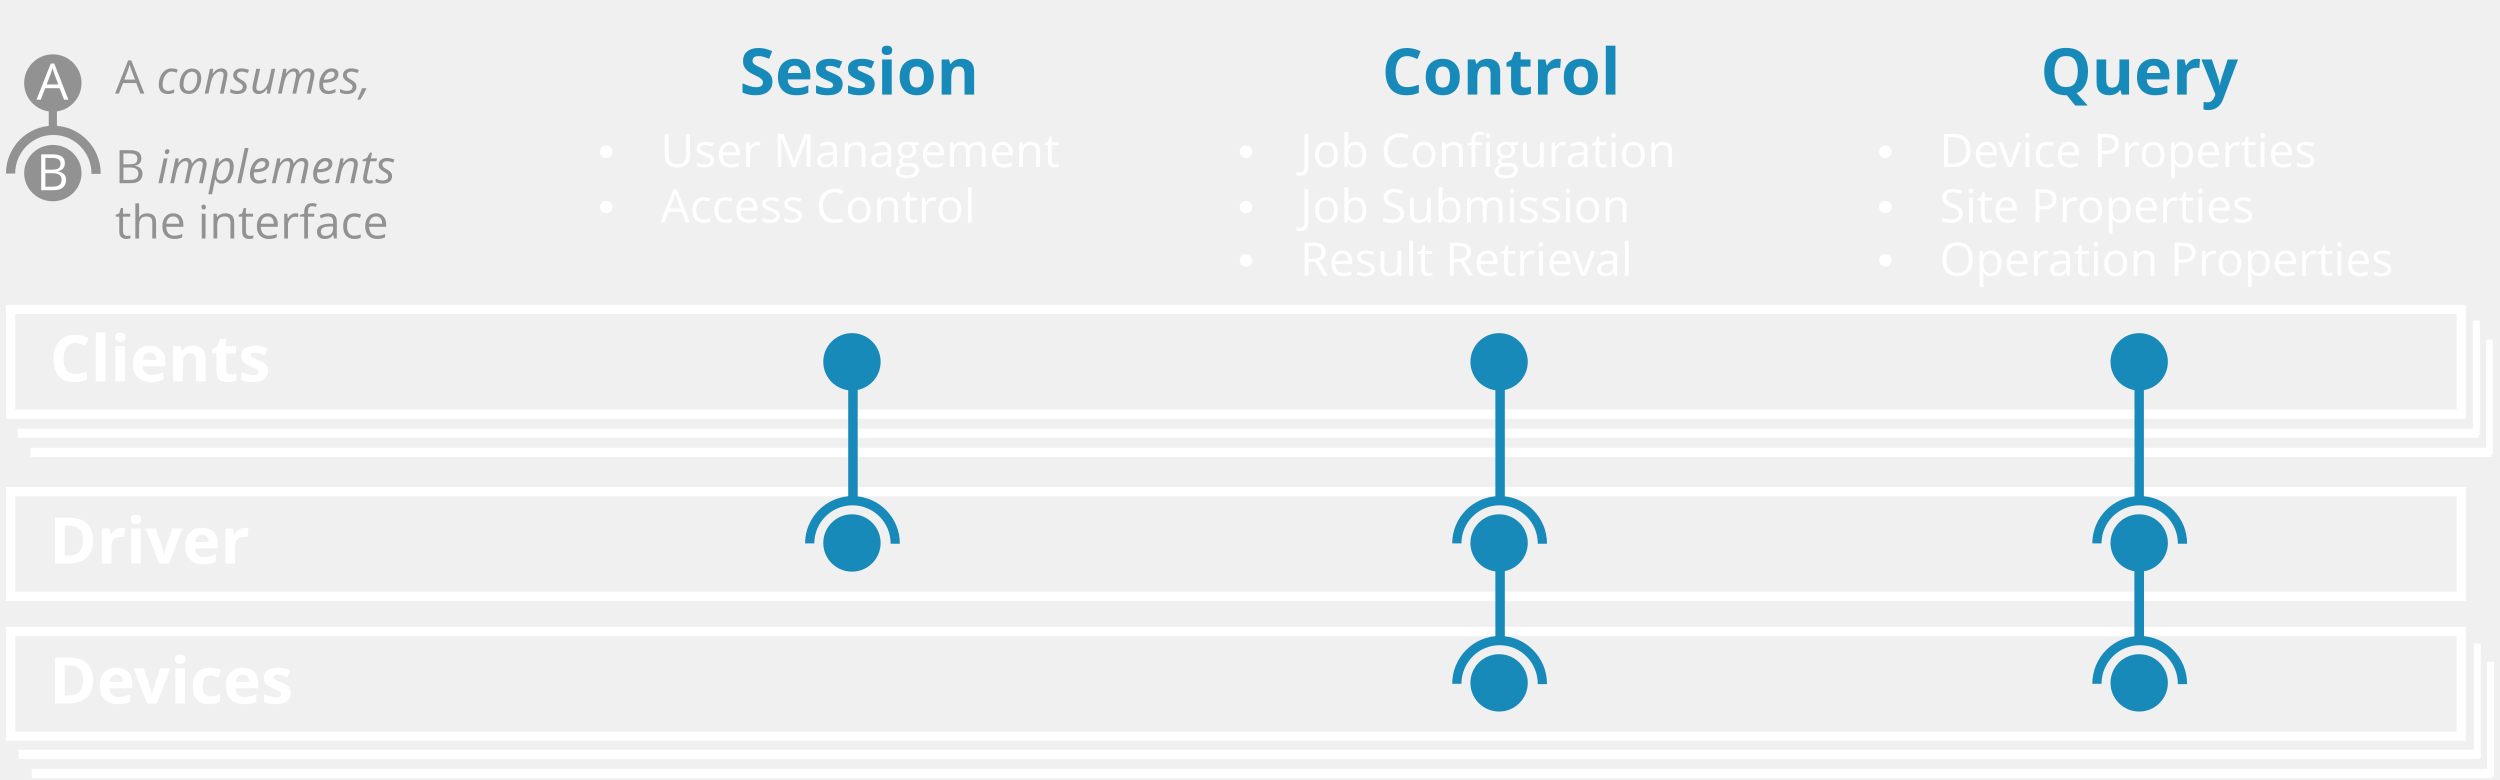
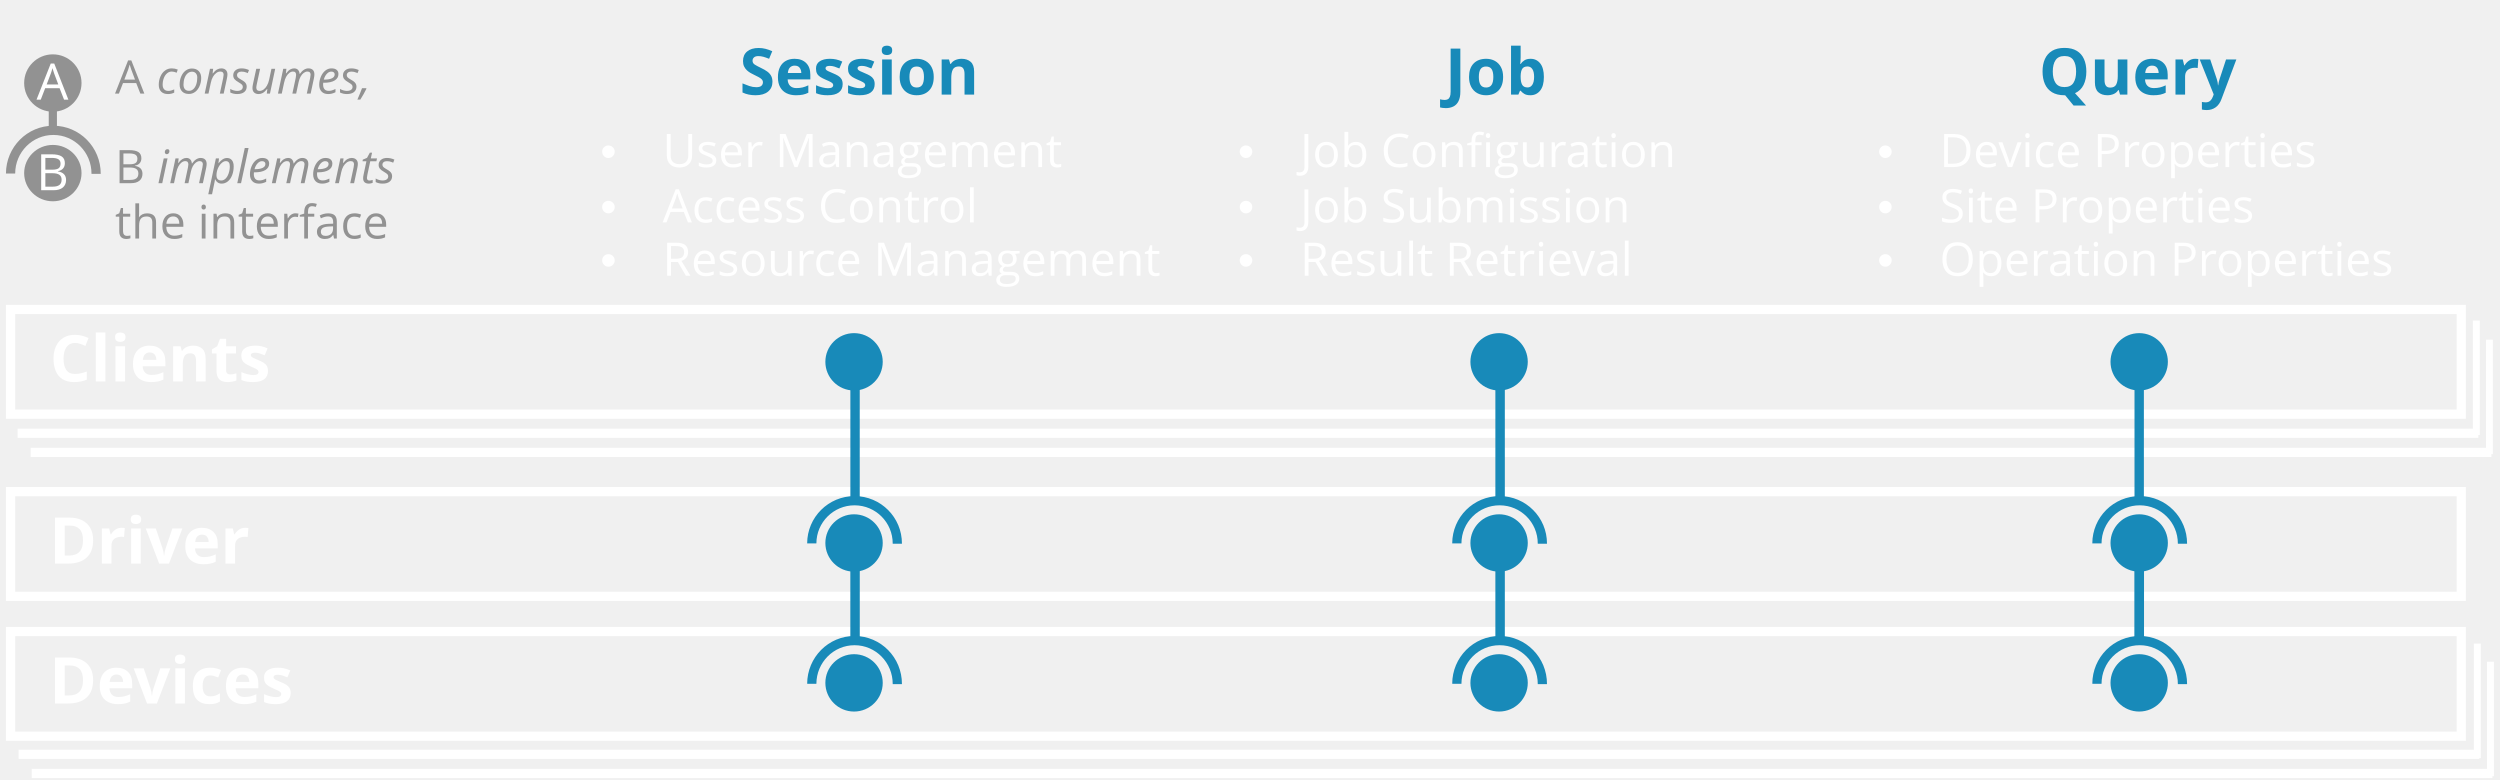
<svg xmlns="http://www.w3.org/2000/svg" width="2484" height="775" xml:space="preserve" overflow="hidden" version="1.1" id="svg75">
  <defs id="defs75" />
  <g transform="translate(-123 -2607)" id="g75">
    <g id="g74">
      <rect x="133.5" y="3095.5" width="2435" height="104" stroke="#003651" stroke-width="9.167" stroke-linecap="butt" stroke-linejoin="miter" stroke-miterlimit="8" stroke-opacity="1" fill="none" id="rect1" style="stroke:#ffffff;stroke-opacity:1" />
      <text fill="#003651" fill-opacity="1" font-family="Prompt,Prompt_MSFontService,sans-serif" font-style="normal" font-variant="normal" font-weight="700" font-stretch="normal" font-size="64" text-anchor="start" direction="ltr" writing-mode="lr-tb" unicode-bidi="normal" text-decoration="none" transform="matrix(1 0 0 1 171.885 3167)" id="text1" style="fill:#ffffff;fill-opacity:1">Driver</text>
      <rect x="133.5" y="2914.5" width="2435" height="104" stroke="#003651" stroke-width="9.167" stroke-linecap="butt" stroke-linejoin="miter" stroke-miterlimit="8" stroke-opacity="1" fill="none" id="rect2" style="stroke:#ffffff;stroke-opacity:1" />
      <text fill="#003651" fill-opacity="1" font-family="Prompt,Prompt_MSFontService,sans-serif" font-style="normal" font-variant="normal" font-weight="700" font-stretch="normal" font-size="64" text-anchor="start" direction="ltr" writing-mode="lr-tb" unicode-bidi="normal" text-decoration="none" transform="matrix(1 0 0 1 172.439 2986)" id="text2" style="fill:#ffffff;fill-opacity:1">Clients</text>
      <path d="M140.5 3037.5 2585.44 3037.5" stroke="#003651" stroke-width="9.167" stroke-linecap="butt" stroke-linejoin="miter" stroke-miterlimit="8" stroke-opacity="1" fill="none" fill-rule="evenodd" id="path2" style="stroke:#ffffff;stroke-opacity:1" />
      <path d="M2583.5 2925.5 2583.5 3039.22" stroke="#003651" stroke-width="6.875" stroke-linecap="butt" stroke-linejoin="miter" stroke-miterlimit="8" stroke-opacity="1" fill="none" fill-rule="evenodd" id="path3" style="stroke:#ffffff;stroke-opacity:1" />
      <path d="M153.5 3056.5 2598.44 3056.5" stroke="#003651" stroke-width="9.167" stroke-linecap="butt" stroke-linejoin="miter" stroke-miterlimit="8" stroke-opacity="1" fill="none" fill-rule="evenodd" id="path4" style="stroke:#ffffff;stroke-opacity:1" />
      <path d="M2596.5 2944.5 2596.5 3058.22" stroke="#003651" stroke-width="6.875" stroke-linecap="butt" stroke-linejoin="miter" stroke-miterlimit="8" stroke-opacity="1" fill="none" fill-rule="evenodd" id="path5" style="stroke:#ffffff;stroke-opacity:1" />
      <rect x="133.5" y="3234.5" width="2435" height="104" stroke="#003651" stroke-width="9.167" stroke-linecap="butt" stroke-linejoin="miter" stroke-miterlimit="8" stroke-opacity="1" fill="none" id="rect5" style="stroke:#ffffff;stroke-opacity:1" />
      <text fill="#003651" fill-opacity="1" font-family="Prompt,Prompt_MSFontService,sans-serif" font-style="normal" font-variant="normal" font-weight="700" font-stretch="normal" font-size="64" text-anchor="start" direction="ltr" writing-mode="lr-tb" unicode-bidi="normal" text-decoration="none" transform="matrix(1 0 0 1 171.885 3306)" id="text5" style="fill:#ffffff;fill-opacity:1">Devices</text>
      <path d="M141.5 3356.5 2586.44 3356.5" stroke="#003651" stroke-width="9.167" stroke-linecap="butt" stroke-linejoin="miter" stroke-miterlimit="8" stroke-opacity="1" fill="none" fill-rule="evenodd" id="path6" style="stroke:#ffffff;stroke-opacity:1" />
      <path d="M2584.5 3246.5 2584.5 3360.22" stroke="#003651" stroke-width="6.875" stroke-linecap="butt" stroke-linejoin="miter" stroke-miterlimit="8" stroke-opacity="1" fill="none" fill-rule="evenodd" id="path7" style="stroke:#ffffff;stroke-opacity:1" />
      <path d="M154.5 3375.5 2599.44 3375.5" stroke="#003651" stroke-width="9.167" stroke-linecap="butt" stroke-linejoin="miter" stroke-miterlimit="8" stroke-opacity="1" fill="none" fill-rule="evenodd" id="path8" style="stroke:#ffffff;stroke-opacity:1" />
      <path d="M2597.5 3264.5 2597.5 3378.22" stroke="#003651" stroke-width="6.875" stroke-linecap="butt" stroke-linejoin="miter" stroke-miterlimit="8" stroke-opacity="1" fill="none" fill-rule="evenodd" id="path9" style="stroke:#ffffff;stroke-opacity:1" />
      <text fill="#188AB9" fill-opacity="1" font-family="Prompt,Prompt_MSFontService,sans-serif" font-style="normal" font-variant="normal" font-weight="700" font-stretch="normal" font-size="64" text-anchor="start" direction="ltr" writing-mode="lr-tb" unicode-bidi="normal" text-decoration="none" transform="matrix(1 0 0 1 857.804 2701)" id="text9">Session</text>
-       <text fill="#188AB9" fill-opacity="1" font-family="Prompt,Prompt_MSFontService,sans-serif" font-style="normal" font-variant="normal" font-weight="700" font-stretch="normal" font-size="64" text-anchor="start" direction="ltr" writing-mode="lr-tb" unicode-bidi="normal" text-decoration="none" transform="matrix(1 0 0 1 1495.95 2701)" id="text10">Control</text>
-       <text fill="#188AB9" fill-opacity="1" font-family="Prompt,Prompt_MSFontService,sans-serif" font-style="normal" font-variant="normal" font-weight="700" font-stretch="normal" font-size="64" text-anchor="start" direction="ltr" writing-mode="lr-tb" unicode-bidi="normal" text-decoration="none" transform="matrix(1 0 0 1 2150.42 2701)" id="text11">Query</text>
-       <text fill="#000000" fill-opacity="1" font-family="Arial,Arial_MSFontService,sans-serif" font-style="normal" font-variant="normal" font-weight="400" font-stretch="normal" font-size="46" text-anchor="start" direction="ltr" writing-mode="lr-tb" unicode-bidi="normal" text-decoration="none" transform="matrix(1 0 0 1 717.415 2773)" id="text12" style="fill:#ffffff;fill-opacity:1">•</text>
-       <text fill="#000000" fill-opacity="1" font-family="Open Sans,Open Sans_MSFontService,sans-serif" font-style="normal" font-variant="normal" font-weight="400" font-stretch="normal" font-size="46" text-anchor="start" direction="ltr" writing-mode="lr-tb" unicode-bidi="normal" text-decoration="none" transform="matrix(1 0 0 1 779.29 2773)" id="text13" style="fill:#ffffff;fill-opacity:1">User Management</text>
-       <text fill="#000000" fill-opacity="1" font-family="Open Sans,Open Sans_MSFontService,sans-serif" font-style="normal" font-variant="normal" font-weight="400" font-stretch="normal" font-size="46" text-anchor="start" direction="ltr" writing-mode="lr-tb" unicode-bidi="normal" text-decoration="none" transform="matrix(1 0 0 1 1174.03 2773)" id="text14"> </text>
-       <text fill="#000000" fill-opacity="1" font-family="Arial,Arial_MSFontService,sans-serif" font-style="normal" font-variant="normal" font-weight="400" font-stretch="normal" font-size="46" text-anchor="start" direction="ltr" writing-mode="lr-tb" unicode-bidi="normal" text-decoration="none" transform="matrix(1 0 0 1 717.415 2828)" id="text15" style="fill:#ffffff;fill-opacity:1">•</text>
-       <text fill="#000000" fill-opacity="1" font-family="Open Sans,Open Sans_MSFontService,sans-serif" font-style="normal" font-variant="normal" font-weight="400" font-stretch="normal" font-size="46" text-anchor="start" direction="ltr" writing-mode="lr-tb" unicode-bidi="normal" text-decoration="none" transform="matrix(1 0 0 1 779.29 2828)" id="text16" style="fill:#ffffff;fill-opacity:1">Access Control</text>
-       <text fill="#000000" fill-opacity="1" font-family="Open Sans,Open Sans_MSFontService,sans-serif" font-style="normal" font-variant="normal" font-weight="400" font-stretch="normal" font-size="46" text-anchor="start" direction="ltr" writing-mode="lr-tb" unicode-bidi="normal" text-decoration="none" transform="matrix(1 0 0 1 1092.1 2828)" id="text17"> </text>
+       <text fill="#188ab9" fill-opacity="1" font-family="Prompt, Prompt_MSFontService, sans-serif" font-style="normal" font-variant="normal" font-weight="700" font-stretch="normal" font-size="64px" text-anchor="start" direction="ltr" writing-mode="lr-tb" unicode-bidi="normal" text-decoration="none" transform="translate(1495.95,2701)" id="text10" x="113.28" y="0" style="text-align:center;text-decoration:none;text-decoration-line:none;text-anchor:middle">Job</text>
+       <text fill="#188ab9" fill-opacity="1" font-family="Prompt, Prompt_MSFontService, sans-serif" font-style="normal" font-variant="normal" font-weight="700" font-stretch="normal" font-size="64px" text-anchor="start" direction="ltr" writing-mode="lr-tb" unicode-bidi="normal" text-decoration="none" transform="translate(2150.42,2701)" id="text11" x="96.48" y="0" style="text-align:center;text-decoration:none;text-decoration-line:none;text-anchor:middle">Query</text>
      <text fill="#000000" fill-opacity="1" font-family="Arial,Arial_MSFontService,sans-serif" font-style="normal" font-variant="normal" font-weight="400" font-stretch="normal" font-size="46" text-anchor="start" direction="ltr" writing-mode="lr-tb" unicode-bidi="normal" text-decoration="none" transform="matrix(1 0 0 1 1352.98 2773)" id="text18" style="fill:#ffffff;fill-opacity:1">•</text>
      <text fill="#000000" fill-opacity="1" font-family="Open Sans,Open Sans_MSFontService,sans-serif" font-style="normal" font-variant="normal" font-weight="400" font-stretch="normal" font-size="46" text-anchor="start" direction="ltr" writing-mode="lr-tb" unicode-bidi="normal" text-decoration="none" transform="matrix(1 0 0 1 1414.85 2773)" id="text19" style="fill:#ffffff;fill-opacity:1">Job Configuration</text>
      <text fill="#000000" fill-opacity="1" font-family="Open Sans,Open Sans_MSFontService,sans-serif" font-style="normal" font-variant="normal" font-weight="400" font-stretch="normal" font-size="46" text-anchor="start" direction="ltr" writing-mode="lr-tb" unicode-bidi="normal" text-decoration="none" transform="matrix(1 0 0 1 1786.1 2773)" id="text20"> </text>
      <text fill="#000000" fill-opacity="1" font-family="Arial,Arial_MSFontService,sans-serif" font-style="normal" font-variant="normal" font-weight="400" font-stretch="normal" font-size="46" text-anchor="start" direction="ltr" writing-mode="lr-tb" unicode-bidi="normal" text-decoration="none" transform="matrix(1 0 0 1 1352.98 2828)" id="text21" style="fill:#ffffff;fill-opacity:1">•</text>
      <text fill="#000000" fill-opacity="1" font-family="Open Sans,Open Sans_MSFontService,sans-serif" font-style="normal" font-variant="normal" font-weight="400" font-stretch="normal" font-size="46" text-anchor="start" direction="ltr" writing-mode="lr-tb" unicode-bidi="normal" text-decoration="none" transform="matrix(1 0 0 1 1414.85 2828)" id="text22" style="fill:#ffffff;fill-opacity:1">Job Submission</text>
      <text fill="#000000" fill-opacity="1" font-family="Open Sans,Open Sans_MSFontService,sans-serif" font-style="normal" font-variant="normal" font-weight="400" font-stretch="normal" font-size="46" text-anchor="start" direction="ltr" writing-mode="lr-tb" unicode-bidi="normal" text-decoration="none" transform="matrix(1 0 0 1 1740.27 2828)" id="text23"> </text>
      <text fill="#000000" fill-opacity="1" font-family="Arial,Arial_MSFontService,sans-serif" font-style="normal" font-variant="normal" font-weight="400" font-stretch="normal" font-size="46" text-anchor="start" direction="ltr" writing-mode="lr-tb" unicode-bidi="normal" text-decoration="none" transform="matrix(1 0 0 1 1352.98 2881)" id="text24" style="fill:#ffffff;fill-opacity:1">•</text>
      <text fill="#000000" fill-opacity="1" font-family="Open Sans,Open Sans_MSFontService,sans-serif" font-style="normal" font-variant="normal" font-weight="400" font-stretch="normal" font-size="46" text-anchor="start" direction="ltr" writing-mode="lr-tb" unicode-bidi="normal" text-decoration="none" transform="matrix(1 0 0 1 1414.85 2881)" id="text25" style="fill:#ffffff;fill-opacity:1">Result Retrieval</text>
      <text fill="#000000" fill-opacity="1" font-family="Arial,Arial_MSFontService,sans-serif" font-style="normal" font-variant="normal" font-weight="400" font-stretch="normal" font-size="46" text-anchor="start" direction="ltr" writing-mode="lr-tb" unicode-bidi="normal" text-decoration="none" transform="matrix(1 0 0 1 1988.29 2773)" id="text26" style="fill:#ffffff;fill-opacity:1">•</text>
      <text fill="#000000" fill-opacity="1" font-family="Open Sans,Open Sans_MSFontService,sans-serif" font-style="normal" font-variant="normal" font-weight="400" font-stretch="normal" font-size="46" text-anchor="start" direction="ltr" writing-mode="lr-tb" unicode-bidi="normal" text-decoration="none" transform="matrix(1 0 0 1 2050.17 2773)" id="text27" style="fill:#ffffff;fill-opacity:1">Device Properties</text>
      <text fill="#000000" fill-opacity="1" font-family="Open Sans,Open Sans_MSFontService,sans-serif" font-style="normal" font-variant="normal" font-weight="400" font-stretch="normal" font-size="46" text-anchor="start" direction="ltr" writing-mode="lr-tb" unicode-bidi="normal" text-decoration="none" transform="matrix(1 0 0 1 2425.43 2773)" id="text28"> </text>
      <text fill="#000000" fill-opacity="1" font-family="Arial,Arial_MSFontService,sans-serif" font-style="normal" font-variant="normal" font-weight="400" font-stretch="normal" font-size="46" text-anchor="start" direction="ltr" writing-mode="lr-tb" unicode-bidi="normal" text-decoration="none" transform="matrix(1 0 0 1 1988.29 2828)" id="text29" style="fill:#ffffff;fill-opacity:1">•</text>
      <text fill="#000000" fill-opacity="1" font-family="Open Sans,Open Sans_MSFontService,sans-serif" font-style="normal" font-variant="normal" font-weight="400" font-stretch="normal" font-size="46" text-anchor="start" direction="ltr" writing-mode="lr-tb" unicode-bidi="normal" text-decoration="none" transform="matrix(1 0 0 1 2050.17 2828)" id="text30" style="fill:#ffffff;fill-opacity:1">Site Properties</text>
      <text fill="#000000" fill-opacity="1" font-family="Open Sans,Open Sans_MSFontService,sans-serif" font-style="normal" font-variant="normal" font-weight="400" font-stretch="normal" font-size="46" text-anchor="start" direction="ltr" writing-mode="lr-tb" unicode-bidi="normal" text-decoration="none" transform="matrix(1 0 0 1 2362.98 2828)" id="text31"> </text>
      <text fill="#000000" fill-opacity="1" font-family="Arial,Arial_MSFontService,sans-serif" font-style="normal" font-variant="normal" font-weight="400" font-stretch="normal" font-size="46" text-anchor="start" direction="ltr" writing-mode="lr-tb" unicode-bidi="normal" text-decoration="none" transform="matrix(1 0 0 1 1988.29 2881)" id="text32" style="fill:#ffffff;fill-opacity:1">•</text>
      <text fill="#000000" fill-opacity="1" font-family="Open Sans,Open Sans_MSFontService,sans-serif" font-style="normal" font-variant="normal" font-weight="400" font-stretch="normal" font-size="46" text-anchor="start" direction="ltr" writing-mode="lr-tb" unicode-bidi="normal" text-decoration="none" transform="matrix(1 0 0 1 2050.17 2881)" id="text33" style="fill:#ffffff;fill-opacity:1">Operation Properties</text>
-       <path d="M941 2966.5C941 2950.76 953.76 2938 969.5 2938 985.24 2938 998 2950.76 998 2966.5 998 2982.24 985.24 2995 969.5 2995 953.76 2995 941 2982.24 941 2966.5Z" fill="#188AB9" fill-rule="evenodd" fill-opacity="1" id="path33" />
-       <path d="m 970.5,2989.206 v 117.526" stroke="#188ab9" stroke-width="9.422" stroke-linecap="butt" stroke-linejoin="miter" stroke-miterlimit="8" stroke-opacity="1" fill="none" fill-rule="evenodd" id="path35" />
-       <path d="M941 3146.5C941 3130.76 953.76 3118 969.5 3118 985.24 3118 998 3130.76 998 3146.5 998 3162.24 985.24 3175 969.5 3175 953.76 3175 941 3162.24 941 3146.5Z" fill="#188AB9" fill-rule="evenodd" fill-opacity="1" id="path37" />
-       <path d="M927.5 3146.9C927.558 3123.42 946.633 3104.44 970.105 3104.5 993.577 3104.56 1012.56 3123.63 1012.5 3147.11 1012.5 3147.15 1012.5 3147.19 1012.5 3147.24" stroke="#188AB9" stroke-width="9.167" stroke-linecap="butt" stroke-linejoin="miter" stroke-miterlimit="8" stroke-opacity="1" fill="none" fill-rule="evenodd" id="path38" />
      <path d="M1584 2966.5C1584 2950.76 1596.76 2938 1612.5 2938 1628.24 2938 1641 2950.76 1641 2966.5 1641 2982.24 1628.24 2995 1612.5 2995 1596.76 2995 1584 2982.24 1584 2966.5Z" fill="#188AB9" fill-rule="evenodd" fill-opacity="1" id="path39" />
      <path d="m 1613.5,2989.906 v 117.177" stroke="#188ab9" stroke-width="9.394" stroke-linecap="butt" stroke-linejoin="miter" stroke-miterlimit="8" stroke-opacity="1" fill="none" fill-rule="evenodd" id="path41" />
      <path d="M1584 3146.5C1584 3130.76 1596.76 3118 1612.5 3118 1628.24 3118 1641 3130.76 1641 3146.5 1641 3162.24 1628.24 3175 1612.5 3175 1596.76 3175 1584 3162.24 1584 3146.5Z" fill="#188AB9" fill-rule="evenodd" fill-opacity="1" id="path43" />
      <path d="M1570.5 3146.9C1570.56 3123.42 1589.63 3104.44 1613.11 3104.5 1636.58 3104.56 1655.56 3123.63 1655.5 3147.11 1655.5 3147.15 1655.5 3147.19 1655.5 3147.24" stroke="#188AB9" stroke-width="9.167" stroke-linecap="butt" stroke-linejoin="miter" stroke-miterlimit="8" stroke-opacity="1" fill="none" fill-rule="evenodd" id="path44" />
      <path d="m 1613.5,3172.003 v 74.837" stroke="#188ab9" stroke-width="9.389" stroke-linecap="butt" stroke-linejoin="miter" stroke-miterlimit="8" stroke-opacity="1" fill="none" fill-rule="evenodd" id="path46" />
      <path d="M1584 3285.5C1584 3269.76 1596.76 3257 1612.5 3257 1628.24 3257 1641 3269.76 1641 3285.5 1641 3301.24 1628.24 3314 1612.5 3314 1596.76 3314 1584 3301.24 1584 3285.5Z" fill="#188AB9" fill-rule="evenodd" fill-opacity="1" id="path48" />
      <path d="M1570.5 3286.4C1570.56 3262.65 1589.63 3243.44 1613.1 3243.5 1636.58 3243.56 1655.56 3262.86 1655.5 3286.61 1655.5 3286.65 1655.5 3286.69 1655.5 3286.74" stroke="#188AB9" stroke-width="9.167" stroke-linecap="butt" stroke-linejoin="miter" stroke-miterlimit="8" stroke-opacity="1" fill="none" fill-rule="evenodd" id="path49" />
      <path d="M2220 2966.5C2220 2950.76 2232.76 2938 2248.5 2938 2264.24 2938 2277 2950.76 2277 2966.5 2277 2982.24 2264.24 2995 2248.5 2995 2232.76 2995 2220 2982.24 2220 2966.5Z" fill="#188AB9" fill-rule="evenodd" fill-opacity="1" id="path50" />
      <path d="m 2248.5,2992.003 v 114.379" stroke="#188ab9" stroke-width="9.31" stroke-linecap="butt" stroke-linejoin="miter" stroke-miterlimit="8" stroke-opacity="1" fill="none" fill-rule="evenodd" id="path52" />
      <path d="M2220 3146.5C2220 3130.76 2232.76 3118 2248.5 3118 2264.24 3118 2277 3130.76 2277 3146.5 2277 3162.24 2264.24 3175 2248.5 3175 2232.76 3175 2220 3162.24 2220 3146.5Z" fill="#188AB9" fill-rule="evenodd" fill-opacity="1" id="path54" />
      <path d="M2206.5 3146.9C2206.56 3123.42 2225.63 3104.44 2249.1 3104.5 2272.58 3104.56 2291.56 3123.63 2291.5 3147.11 2291.5 3147.15 2291.5 3147.19 2291.5 3147.24" stroke="#188AB9" stroke-width="9.167" stroke-linecap="butt" stroke-linejoin="miter" stroke-miterlimit="8" stroke-opacity="1" fill="none" fill-rule="evenodd" id="path55" />
      <path d="m 2248.5,3168.857 v 76.935" stroke="#188ab9" stroke-width="9.59" stroke-linecap="butt" stroke-linejoin="miter" stroke-miterlimit="8" stroke-opacity="1" fill="none" fill-rule="evenodd" id="path57" />
      <path d="M2220 3285.5C2220 3269.76 2232.76 3257 2248.5 3257 2264.24 3257 2277 3269.76 2277 3285.5 2277 3301.24 2264.24 3314 2248.5 3314 2232.76 3314 2220 3301.24 2220 3285.5Z" fill="#188AB9" fill-rule="evenodd" fill-opacity="1" id="path59" />
      <path d="M2206.5 3286.4C2206.56 3262.65 2225.63 3243.44 2249.1 3243.5 2272.58 3243.56 2291.56 3262.86 2291.5 3286.61 2291.5 3286.65 2291.5 3286.69 2291.5 3286.74" stroke="#188AB9" stroke-width="9.167" stroke-linecap="butt" stroke-linejoin="miter" stroke-miterlimit="8" stroke-opacity="1" fill="none" fill-rule="evenodd" id="path60" />
      <path d="M147 2689.5C147 2673.76 159.76 2661 175.5 2661 191.24 2661 204 2673.76 204 2689.5 204 2705.24 191.24 2718 175.5 2718 159.76 2718 147 2705.24 147 2689.5Z" fill="#929292" fill-rule="evenodd" fill-opacity="1" id="path61" />
      <text fill="#FFFFFF" fill-opacity="1" font-family="Open Sans,Open Sans_MSFontService,sans-serif" font-style="normal" font-variant="normal" font-weight="400" font-stretch="normal" font-size="50" text-anchor="start" direction="ltr" writing-mode="lr-tb" unicode-bidi="normal" text-decoration="none" transform="matrix(1 0 0 1 159.297 2706)" id="text61">A</text>
      <text fill="#FFFFFF" fill-opacity="1" font-family="Open Sans,Open Sans_MSFontService,sans-serif" font-style="normal" font-variant="normal" font-weight="400" font-stretch="normal" font-size="50" text-anchor="start" direction="ltr" writing-mode="lr-tb" unicode-bidi="normal" text-decoration="none" transform="matrix(1 0 0 1 191.381 2706)" id="text62"> </text>
      <path d="m 175.5,2714.305 0.001,25.894" stroke="#929292" stroke-width="8.135" stroke-linecap="butt" stroke-linejoin="miter" stroke-miterlimit="8" stroke-opacity="1" fill="none" fill-rule="evenodd" id="path63" />
      <path d="M147 2779C147 2763.54 159.76 2751 175.5 2751 191.24 2751 204 2763.54 204 2779 204 2794.46 191.24 2807 175.5 2807 159.76 2807 147 2794.46 147 2779Z" fill="#929292" fill-rule="evenodd" fill-opacity="1" id="path65" />
      <text fill="#FFFFFF" fill-opacity="1" font-family="Open Sans,Open Sans_MSFontService,sans-serif" font-style="normal" font-variant="normal" font-weight="400" font-stretch="normal" font-size="50" text-anchor="start" direction="ltr" writing-mode="lr-tb" unicode-bidi="normal" text-decoration="none" transform="matrix(1 0 0 1 159.011 2796)" id="text65">B</text>
      <text fill="#FFFFFF" fill-opacity="1" font-family="Open Sans,Open Sans_MSFontService,sans-serif" font-style="normal" font-variant="normal" font-weight="400" font-stretch="normal" font-size="50" text-anchor="start" direction="ltr" writing-mode="lr-tb" unicode-bidi="normal" text-decoration="none" transform="matrix(1 0 0 1 191.667 2796)" id="text66"> </text>
      <path d="M133.5 2779.4C133.557 2755.65 152.632 2736.44 176.104 2736.5 199.576 2736.56 218.557 2755.86 218.5 2779.6 218.5 2779.65 218.5 2779.69 218.499 2779.74" stroke="#929292" stroke-width="9.167" stroke-linecap="butt" stroke-linejoin="miter" stroke-miterlimit="8" stroke-opacity="1" fill="none" fill-rule="evenodd" id="path66" />
      <text fill="#929292" fill-opacity="1" font-family="Open Sans,Open Sans_MSFontService,sans-serif" font-style="normal" font-variant="normal" font-weight="400" font-stretch="normal" font-size="46" text-anchor="start" direction="ltr" writing-mode="lr-tb" unicode-bidi="normal" text-decoration="none" transform="matrix(1 0 0 1 237.294 2789)" id="text67">B </text>
      <text fill="#929292" fill-opacity="1" font-family="Open Sans,Open Sans_MSFontService,sans-serif" font-style="italic" font-variant="normal" font-weight="400" font-stretch="normal" font-size="46" text-anchor="start" direction="ltr" writing-mode="lr-tb" unicode-bidi="normal" text-decoration="none" transform="matrix(1 0 0 1 279.117 2789)" id="text68">implements</text>
      <text fill="#929292" fill-opacity="1" font-family="Open Sans,Open Sans_MSFontService,sans-serif" font-style="italic" font-variant="normal" font-weight="400" font-stretch="normal" font-size="46" text-anchor="start" direction="ltr" writing-mode="lr-tb" unicode-bidi="normal" text-decoration="none" transform="matrix(1 0 0 1 515.158 2789)" id="text69"> </text>
      <text fill="#929292" fill-opacity="1" font-family="Open Sans,Open Sans_MSFontService,sans-serif" font-style="normal" font-variant="normal" font-weight="400" font-stretch="normal" font-size="46" text-anchor="start" direction="ltr" writing-mode="lr-tb" unicode-bidi="normal" text-decoration="none" transform="matrix(1 0 0 1 237.294 2844)" id="text70">the interface</text>
      <text fill="#929292" fill-opacity="1" font-family="Open Sans,Open Sans_MSFontService,sans-serif" font-style="normal" font-variant="normal" font-weight="400" font-stretch="normal" font-size="46" text-anchor="start" direction="ltr" writing-mode="lr-tb" unicode-bidi="normal" text-decoration="none" transform="matrix(1 0 0 1 508.856 2844)" id="text71"> </text>
      <text fill="#929292" fill-opacity="1" font-family="Open Sans,Open Sans_MSFontService,sans-serif" font-style="normal" font-variant="normal" font-weight="400" font-stretch="normal" font-size="46" text-anchor="start" direction="ltr" writing-mode="lr-tb" unicode-bidi="normal" text-decoration="none" transform="matrix(1 0 0 1 237.294 2700)" id="text72">A </text>
      <text fill="#929292" fill-opacity="1" font-family="Open Sans,Open Sans_MSFontService,sans-serif" font-style="italic" font-variant="normal" font-weight="400" font-stretch="normal" font-size="46" text-anchor="start" direction="ltr" writing-mode="lr-tb" unicode-bidi="normal" text-decoration="none" transform="matrix(1 0 0 1 278.544 2700)" id="text73">consumes,</text>
      <text fill="#929292" fill-opacity="1" font-family="Open Sans,Open Sans_MSFontService,sans-serif" font-style="normal" font-variant="normal" font-weight="400" font-stretch="normal" font-size="46" text-anchor="start" direction="ltr" writing-mode="lr-tb" unicode-bidi="normal" text-decoration="none" transform="matrix(1 0 0 1 491.669 2700)" id="text74"> </text>
+       <text fill="#000000" fill-opacity="1" font-family="Arial, Arial_MSFontService, sans-serif" font-style="normal" font-variant="normal" font-weight="400" font-stretch="normal" font-size="46px" text-anchor="start" direction="ltr" writing-mode="lr-tb" unicode-bidi="normal" text-decoration="none" id="text12" style="text-decoration:none;text-decoration-line:none;fill:#ffffff;fill-opacity:1" x="719.495" y="2773">•</text>
+       <text fill="#000000" fill-opacity="1" font-family="'Open Sans', 'Open Sans_MSFontService', sans-serif" font-style="normal" font-variant="normal" font-weight="400" font-stretch="normal" font-size="46px" text-anchor="start" direction="ltr" writing-mode="lr-tb" unicode-bidi="normal" text-decoration="none" id="text13" style="text-decoration:none;text-decoration-line:none;fill:#ffffff;fill-opacity:1" x="781.37" y="2773">User Management</text>
+       <text fill="#000000" fill-opacity="1" font-family="'Open Sans', 'Open Sans_MSFontService', sans-serif" font-style="normal" font-variant="normal" font-weight="400" font-stretch="normal" font-size="46px" text-anchor="start" direction="ltr" writing-mode="lr-tb" unicode-bidi="normal" text-decoration="none" id="text14" style="text-decoration:none;text-decoration-line:none;fill:#ffffff;fill-opacity:1" x="1176.11" y="2773"> </text>
+       <text fill="#000000" fill-opacity="1" font-family="Arial, Arial_MSFontService, sans-serif" font-style="normal" font-variant="normal" font-weight="400" font-stretch="normal" font-size="46px" text-anchor="start" direction="ltr" writing-mode="lr-tb" unicode-bidi="normal" text-decoration="none" id="text15" style="text-decoration:none;text-decoration-line:none;fill:#ffffff;fill-opacity:1" x="719.495" y="2828">•</text>
+       <text fill="#000000" fill-opacity="1" font-family="'Open Sans', 'Open Sans_MSFontService', sans-serif" font-style="normal" font-variant="normal" font-weight="400" font-stretch="normal" font-size="46px" text-anchor="start" direction="ltr" writing-mode="lr-tb" unicode-bidi="normal" text-decoration="none" id="text16" style="text-decoration:none;text-decoration-line:none;fill:#ffffff;fill-opacity:1" x="781.37" y="2828">
+         <tspan id="tspan16" x="781.37" y="2828">Access Control</tspan>
+       </text>
+       <text fill="#000000" fill-opacity="1" font-family="'Open Sans', 'Open Sans_MSFontService', sans-serif" font-style="normal" font-variant="normal" font-weight="400" font-stretch="normal" font-size="46px" text-anchor="start" direction="ltr" writing-mode="lr-tb" unicode-bidi="normal" text-decoration="none" id="text17" style="text-decoration:none;text-decoration-line:none;fill:#ffffff;fill-opacity:1" x="1094.18" y="2828"> </text>
+       <path d="m 943.08,2966.5 c 0,-15.74 12.76,-28.5 28.5,-28.5 15.74,0 28.5,12.76 28.5,28.5 0,15.74 -12.76,28.5 -28.5,28.5 -15.74,0 -28.5,-12.76 -28.5,-28.5 z" fill="#188ab9" fill-rule="evenodd" fill-opacity="1" id="path33" />
+       <path d="m 972.58,2992.264 v 115.406" stroke="#188ab9" stroke-width="9.298" stroke-linecap="butt" stroke-linejoin="miter" stroke-miterlimit="8" stroke-opacity="1" fill="none" fill-rule="evenodd" id="path35" />
+       <path d="m 943.08,3146.5 c 0,-15.74 12.76,-28.5 28.5,-28.5 15.74,0 28.5,12.76 28.5,28.5 0,15.74 -12.76,28.5 -28.5,28.5 -15.74,0 -28.5,-12.76 -28.5,-28.5 z" fill="#188ab9" fill-rule="evenodd" fill-opacity="1" id="path37" />
+       <path d="m 929.58,3146.9 c 0.058,-23.48 19.133,-42.46 42.605,-42.4 23.472,0.06 42.455,19.13 42.395,42.61 0,0.04 0,0.08 0,0.13" stroke="#188ab9" stroke-width="9.167" stroke-linecap="butt" stroke-linejoin="miter" stroke-miterlimit="8" stroke-opacity="1" fill="none" fill-rule="evenodd" id="path38" />
+       <path d="m 972.58,3172.264 v 73.442" stroke="#188ab9" stroke-width="9.376" stroke-linecap="butt" stroke-linejoin="miter" stroke-miterlimit="8" stroke-opacity="1" fill="none" fill-rule="evenodd" id="path13" />
+       <path d="m 943.08,3285.5 c 0,-15.74 12.76,-28.5 28.5,-28.5 15.74,0 28.5,12.76 28.5,28.5 0,15.74 -12.76,28.5 -28.5,28.5 -15.74,0 -28.5,-12.76 -28.5,-28.5 z" fill="#188ab9" fill-rule="evenodd" fill-opacity="1" id="path14" />
+       <path d="m 929.58,3286.4 c 0.06,-23.75 19.13,-42.96 42.6,-42.9 23.48,0.06 42.46,19.36 42.4,43.11 0,0.04 0,0.08 0,0.13" stroke="#188ab9" stroke-width="9.167" stroke-linecap="butt" stroke-linejoin="miter" stroke-miterlimit="8" stroke-opacity="1" fill="none" fill-rule="evenodd" id="path15" />
+       <text fill="#000000" fill-opacity="1" font-family="Arial, Arial_MSFontService, sans-serif" font-style="normal" font-variant="normal" font-weight="400" font-stretch="normal" font-size="46px" text-anchor="start" direction="ltr" writing-mode="lr-tb" unicode-bidi="normal" text-decoration="none" id="text35" x="719.495" y="2881" style="text-decoration:none;text-decoration-line:none;fill:#ffffff;fill-opacity:1">•</text>
+       <text fill="#000000" fill-opacity="1" font-family="'Open Sans', 'Open Sans_MSFontService', sans-serif" font-style="normal" font-variant="normal" font-weight="400" font-stretch="normal" font-size="46px" text-anchor="start" direction="ltr" writing-mode="lr-tb" unicode-bidi="normal" text-decoration="none" id="text36" x="781.365" y="2881" style="text-decoration:none;text-decoration-line:none;fill:#ffffff;fill-opacity:1">Resource Management</text>
    </g>
  </g>
</svg>
